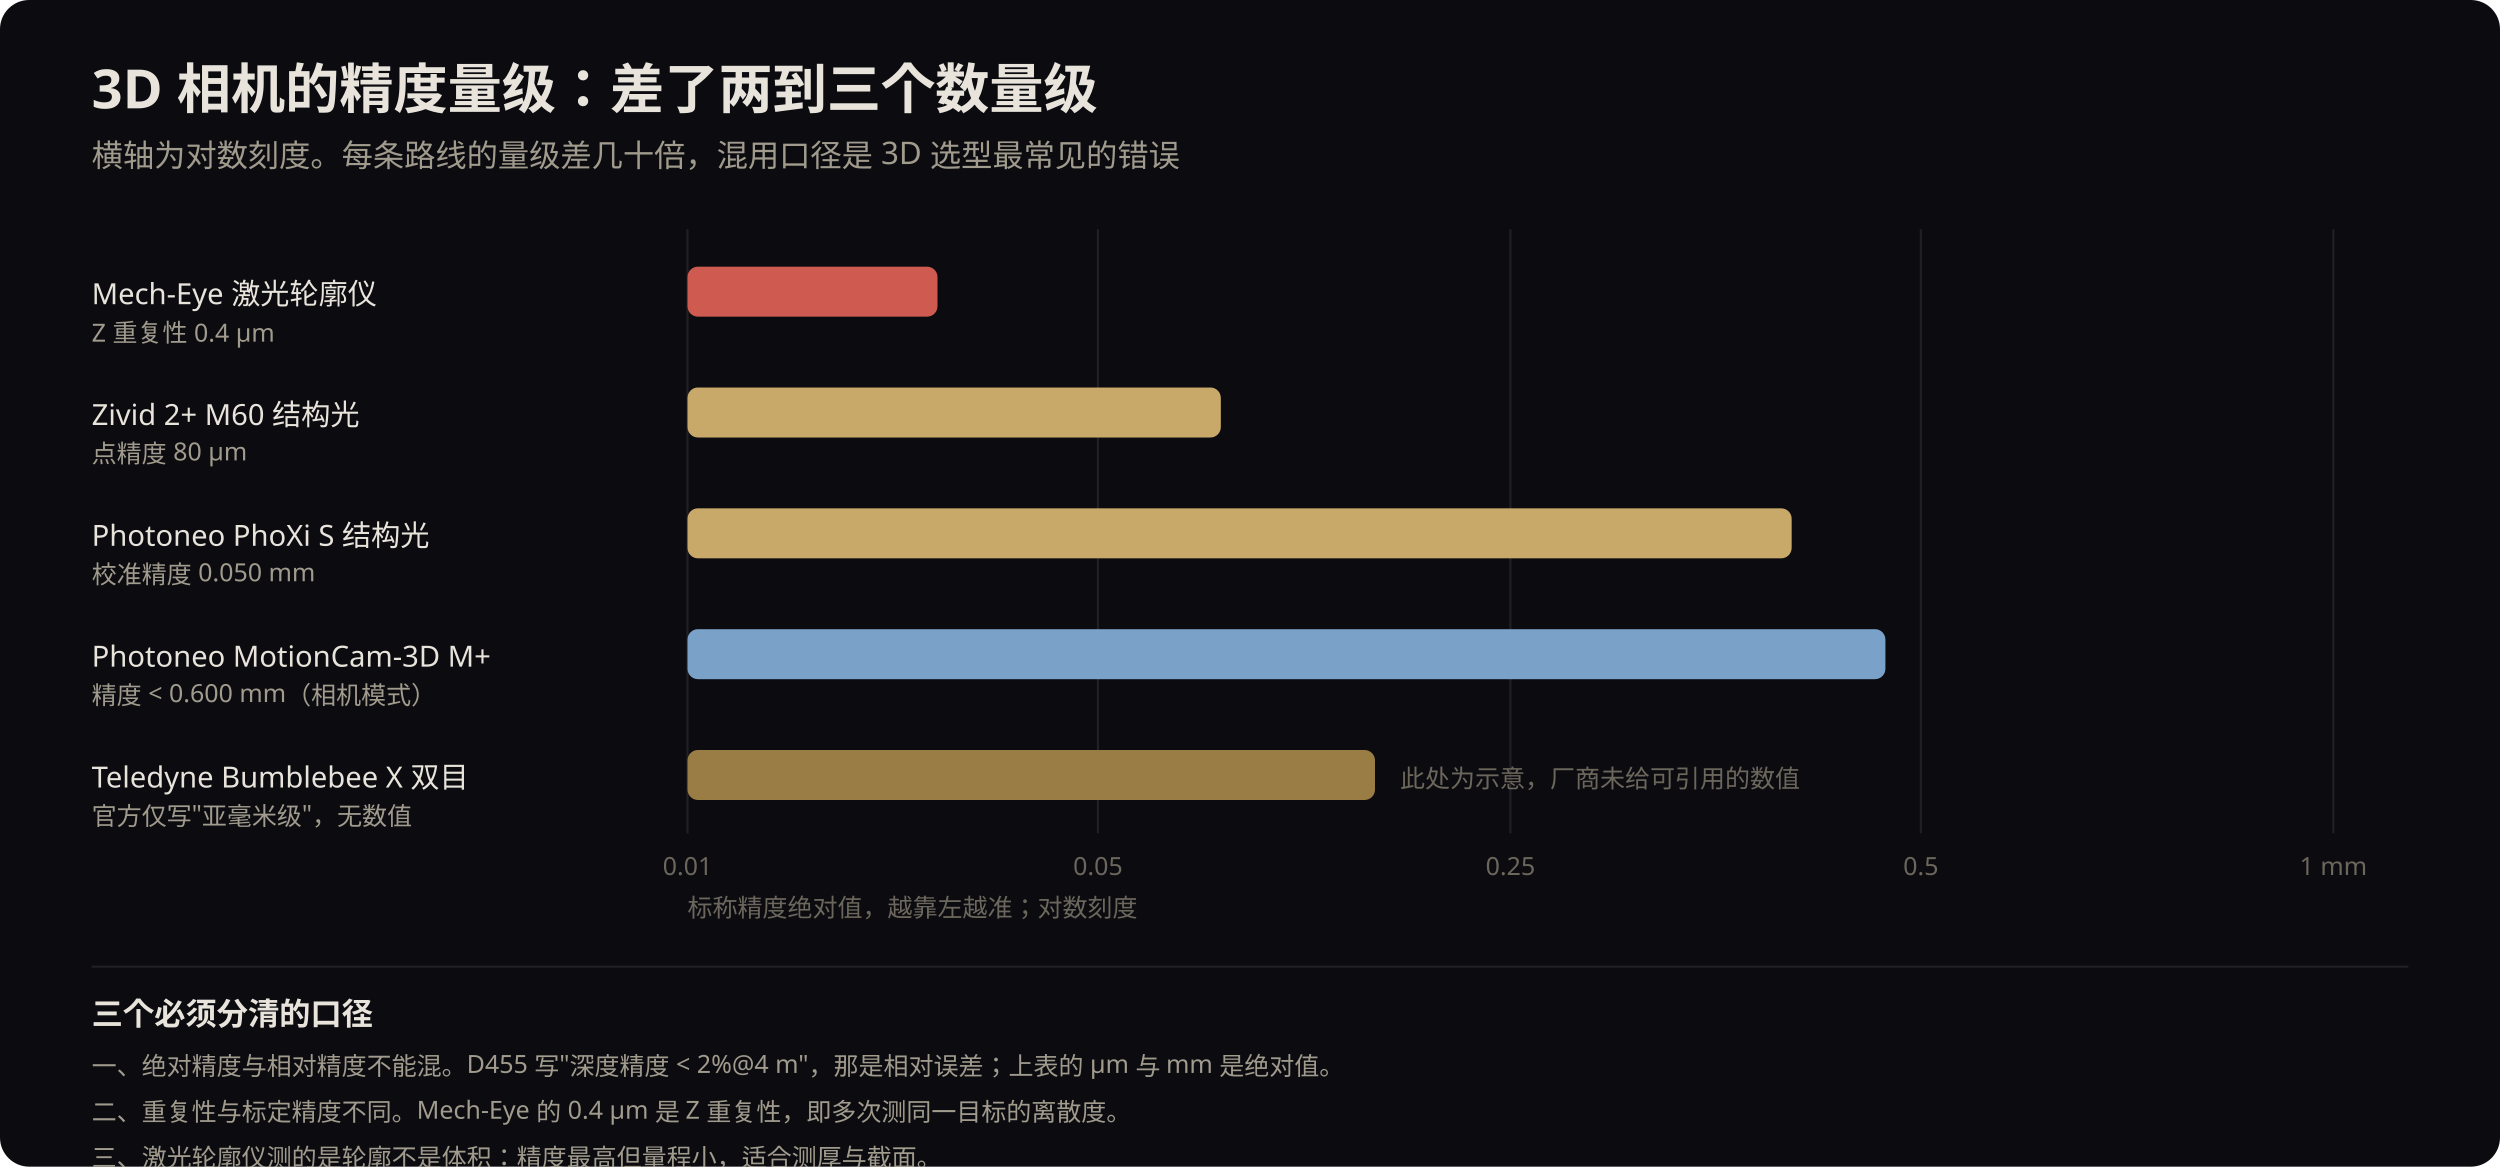
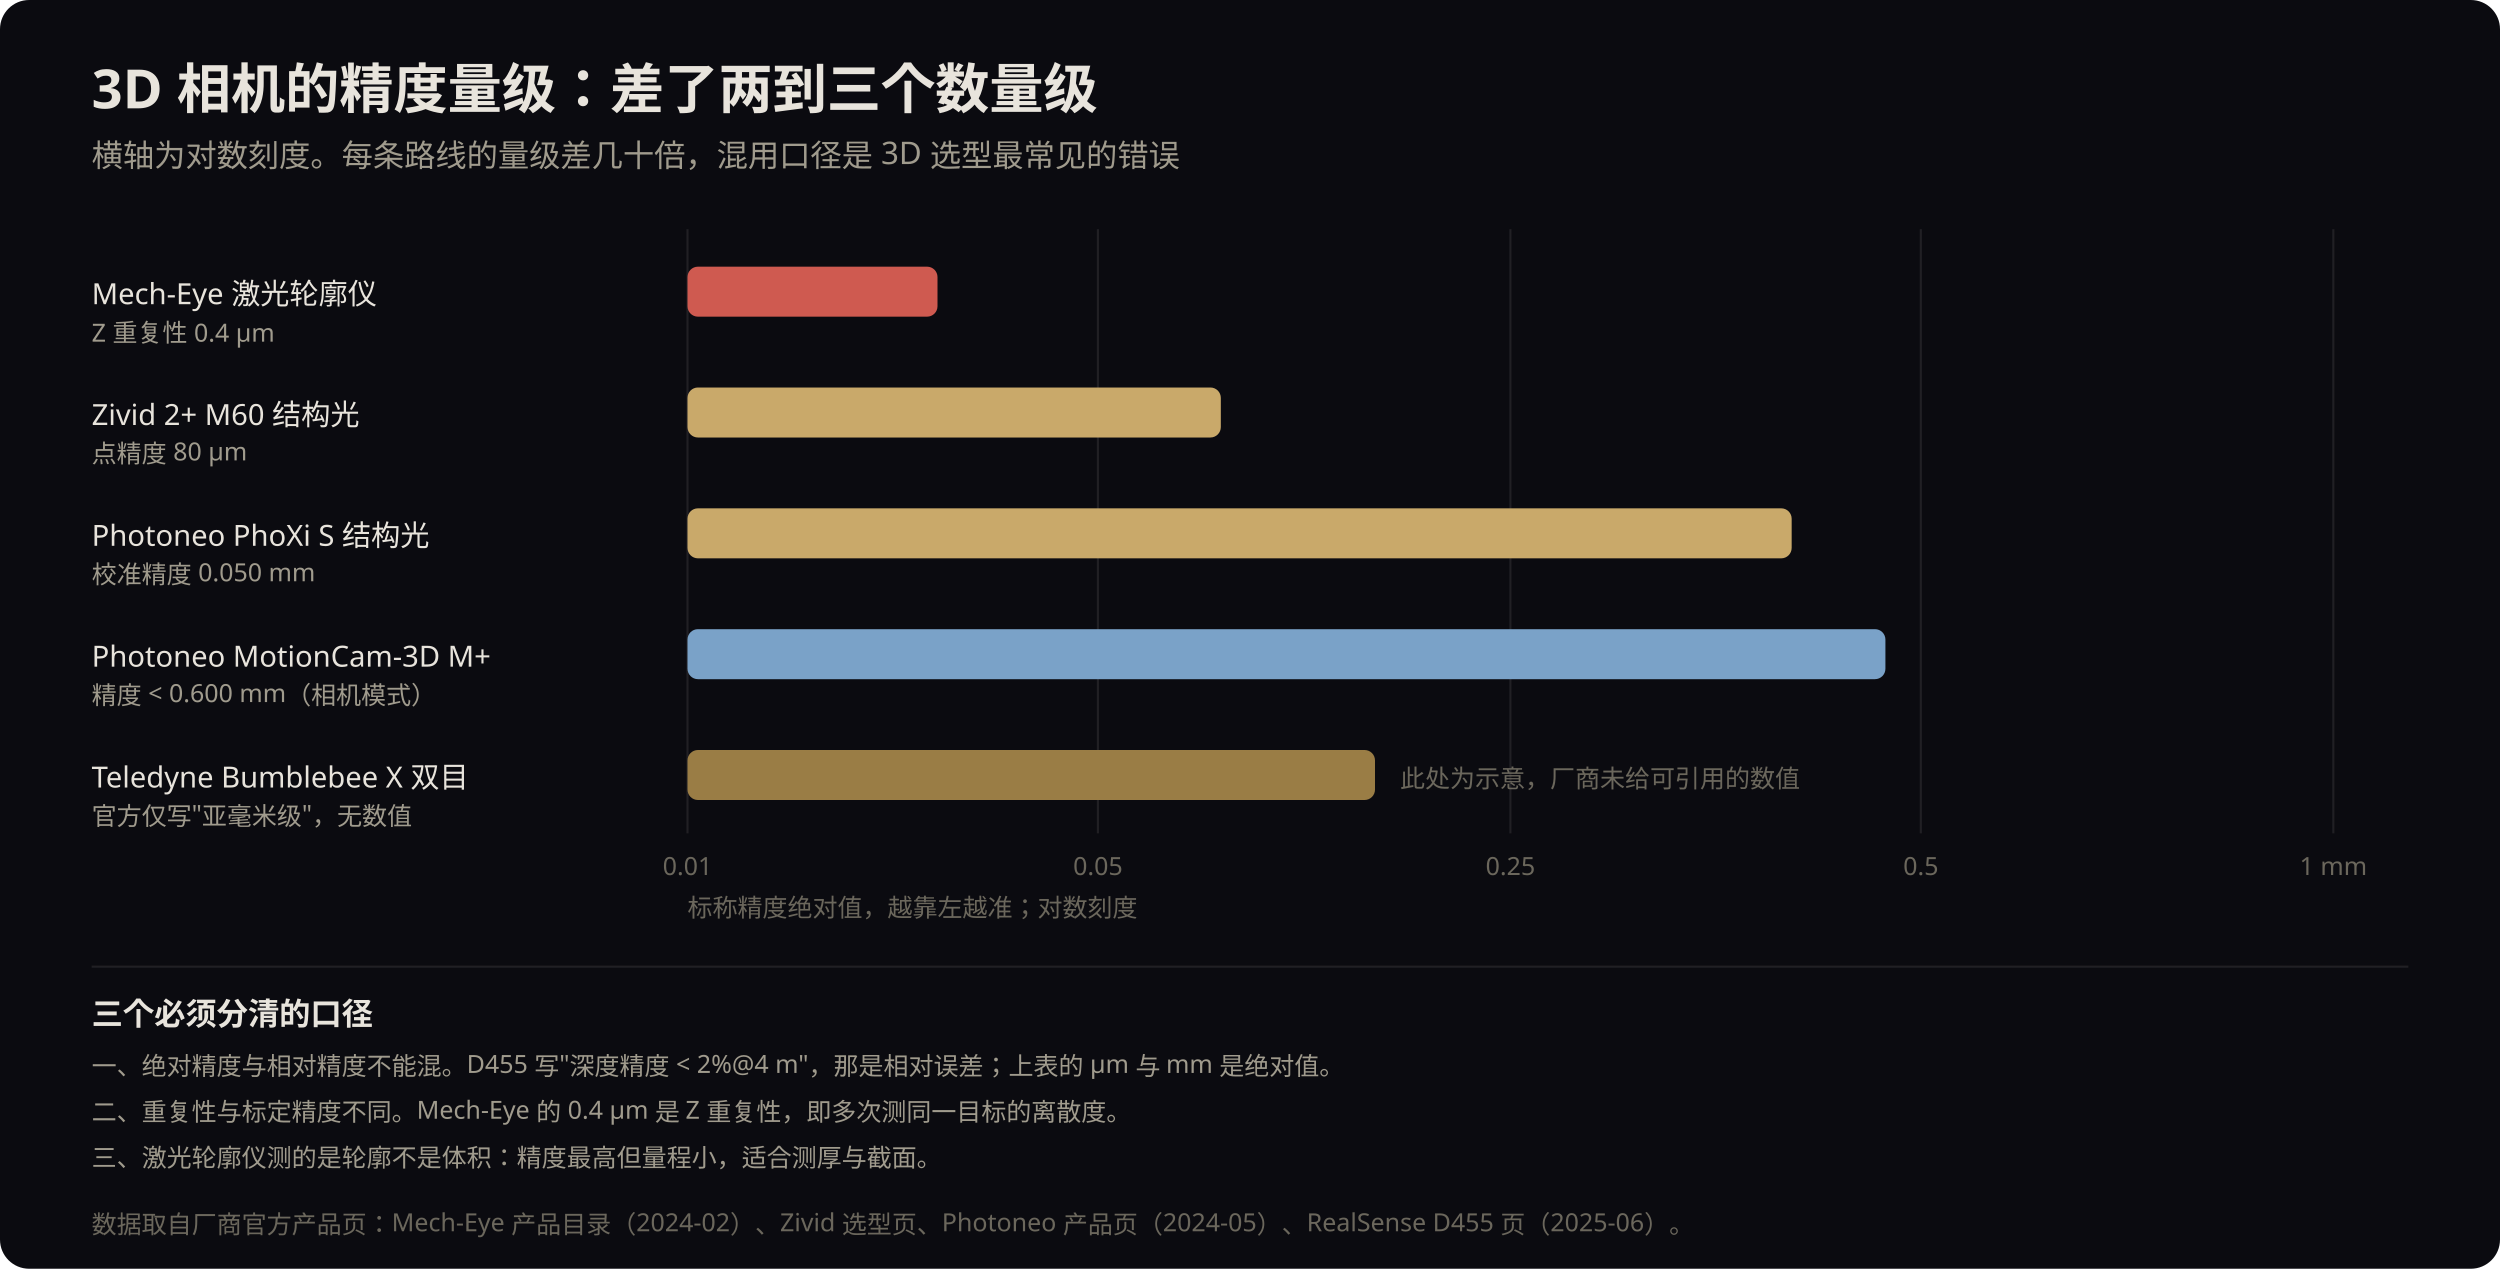
- <svg xmlns="http://www.w3.org/2000/svg" viewBox="0 0 1200 560" width="100%" role="img" aria-label="3D 相机四条路线的精度量级对照">
+ <svg xmlns="http://www.w3.org/2000/svg" viewBox="0 0 1200 609" width="100%" role="img" aria-label="3D 相机四条路线的精度量级对照">
  <style>
    .bg{fill:#0b0b10}
    .ttl{fill:#e8e4dc;font:600 26px 'Noto Sans SC','PingFang SC','Microsoft YaHei',sans-serif}
    .sub{fill:#a09b8d;font:400 15px 'Noto Sans SC','PingFang SC','Microsoft YaHei',sans-serif}
    .hd{fill:#e8e4dc;font:600 15px 'Noto Sans SC','PingFang SC',sans-serif}
    .lb{fill:#e8e4dc;font:400 13px 'Noto Sans SC','PingFang SC',sans-serif}
    .nm{fill:#e8e4dc;font:500 14px 'Noto Sans SC','PingFang SC',sans-serif}
    .sm{fill:#a09b8d;font:400 12px 'Noto Sans SC','PingFang SC',sans-serif}
    .ax{fill:#6b675c;font:400 12px 'Noto Sans SC','PingFang SC',sans-serif}
    .foot{fill:#6b675c;font:400 12px 'Noto Sans SC','PingFang SC','Microsoft YaHei',sans-serif}
    .grid{stroke:#e8e4dc;stroke-opacity:.10;stroke-width:1}
    .g1{fill:#cf5a50}
    .g2{fill:#c9a96a}
    .g3{fill:#7aa2c8}
    .g4{fill:#9a7d45}
  </style>
-   <rect class="bg" x="0" y="0" width="1200" height="560" rx="14" />
-   <text class="ttl" x="44" y="52">3D 相机的精度量级：差了两到三个数量级</text>
-   <text class="sub" x="44" y="80">横轴为对数刻度。每条路线的量级差几十倍，混用口径是 3D 选型最常见的错误</text>
+   <rect class="bg" x="0" y="0" width="1200" height="609" rx="14" />
+   <text class="ttl" x="44" y="52">3D 相机的精度量级：差了两到三个数量级
+ </text>
+   <text class="sub" x="44" y="80">横轴为对数刻度。每条路线的量级差几十倍，混用口径是 3D 选型最常见的错误
+ </text>
  <line class="grid" x1="330" y1="110" x2="330" y2="400" />
  <line class="grid" x1="527" y1="110" x2="527" y2="400" />
  <line class="grid" x1="725" y1="110" x2="725" y2="400" />
  <line class="grid" x1="922" y1="110" x2="922" y2="400" />
  <line class="grid" x1="1120" y1="110" x2="1120" y2="400" />
-   <text class="ax" x="330" y="420" text-anchor="middle">0.01</text>
-   <text class="ax" x="527" y="420" text-anchor="middle">0.05</text>
-   <text class="ax" x="725" y="420" text-anchor="middle">0.25</text>
-   <text class="ax" x="922" y="420" text-anchor="middle">0.5</text>
-   <text class="ax" x="1120" y="420" text-anchor="middle">1 mm</text>
-   <text class="ax" x="330" y="440" text-anchor="start">标称精度绝对值，越靠左越准；对数刻度</text>
-   <text class="nm" x="44" y="146">Mech-Eye 激光轮廓仪</text>
-   <text class="sm" x="44" y="164">Z 重复性 0.4 µm</text>
+   <text class="ax" x="330" y="420" text-anchor="middle">0.01
+ </text>
+   <text class="ax" x="527" y="420" text-anchor="middle">0.05
+ </text>
+   <text class="ax" x="725" y="420" text-anchor="middle">0.25
+ </text>
+   <text class="ax" x="922" y="420" text-anchor="middle">0.5
+ </text>
+   <text class="ax" x="1120" y="420" text-anchor="middle">1 mm
+ </text>
+   <text class="ax" x="330" y="440" text-anchor="start">标称精度绝对值，越靠左越准；对数刻度
+ </text>
+   <text class="nm" x="44" y="146">Mech-Eye 激光轮廓仪
+ </text>
+   <text class="sm" x="44" y="164">Z 重复性 0.4 µm
+ </text>
  <rect class="g1" x="330" y="128" width="120" height="24" rx="5" />
-   <text class="nm" x="44" y="204">Zivid 2+ M60 结构光</text>
-   <text class="sm" x="44" y="222">点精度 80 µm</text>
+   <text class="nm" x="44" y="204">Zivid 2+ M60 结构光
+ </text>
+   <text class="sm" x="44" y="222">点精度 80 µm
+ </text>
  <rect class="g2" x="330" y="186" width="256" height="24" rx="5" />
-   <text class="nm" x="44" y="262">Photoneo PhoXi S 结构光</text>
-   <text class="sm" x="44" y="280">校准精度 0.050 mm</text>
+   <text class="nm" x="44" y="262">Photoneo PhoXi S 结构光
+ </text>
+   <text class="sm" x="44" y="280">校准精度 0.050 mm
+ </text>
  <rect class="g2" x="330" y="244" width="530" height="24" rx="5" />
-   <text class="nm" x="44" y="320">Photoneo MotionCam-3D M+</text>
-   <text class="sm" x="44" y="338">精度 &lt; 0.600 mm（相机模式）</text>
+   <text class="nm" x="44" y="320">Photoneo MotionCam-3D M+
+ </text>
+   <text class="sm" x="44" y="338">精度 &lt; 0.600 mm（相机模式）
+ </text>
  <rect class="g3" x="330" y="302" width="575" height="24" rx="5" />
-   <text class="nm" x="44" y="378">Teledyne Bumblebee X 双目</text>
-   <text class="sm" x="44" y="396">官方仅写"亚毫米级"，无数值</text>
+   <text class="nm" x="44" y="378">Teledyne Bumblebee X 双目
+ </text>
+   <text class="sm" x="44" y="396">官方仅写"亚毫米级"，无数值
+ </text>
  <rect class="g4" x="330" y="360" width="330" height="24" rx="5" />
-   <text class="ax" x="672" y="378">此处为示意，厂商未给可引用的数值</text>
+   <text class="ax" x="672" y="378">此处为示意，厂商未给可引用的数值
+ </text>
  <line class="grid" x1="44" y1="464" x2="1156" y2="464" />
-   <text class="hd" x="44" y="492">三个必须分清的口径</text>
-   <text class="sm" x="44" y="516">一、绝对精度与相对精度不能混。D455 写"深度精度 &lt; 2%@4 m"，那是相对误差；上表的 µm 与 mm 是绝对值。</text>
-   <text class="sm" x="44" y="538">二、重复性与标定精度不同。Mech-Eye 的 0.4 µm 是 Z 重复性，即多次测同一目标的离散度。</text>
-   <text class="sm" x="44" y="560">三、激光轮廓仪测的是轮廓不是体积：精度最高但量程小，适合测厚与截面。</text>
-   <text class="foot" x="44" y="592">数据取自厂商官方产品页：Mech-Eye 产品目录（2024-02）、Zivid 选型页、Photoneo 产品页（2024-05）、RealSense D455 页（2025-06）。</text>
+   <text class="hd" x="44" y="492">三个必须分清的口径
+ </text>
+   <text class="sm" x="44" y="516">一、绝对精度与相对精度不能混。D455 写"深度精度 &lt; 2%@4 m"，那是相对误差；上表的 µm 与 mm 是绝对值。
+ </text>
+   <text class="sm" x="44" y="538">二、重复性与标定精度不同。Mech-Eye 的 0.4 µm 是 Z 重复性，即多次测同一目标的离散度。
+ </text>
+   <text class="sm" x="44" y="560">三、激光轮廓仪测的是轮廓不是体积：精度最高但量程小，适合测厚与截面。
+ </text>
+   <text class="foot" x="44" y="592">数据取自厂商官方产品页：Mech-Eye 产品目录（2024-02）、Zivid 选型页、Photoneo 产品页（2024-05）、RealSense D455 页（2025-06）。
+ </text>
</svg>
